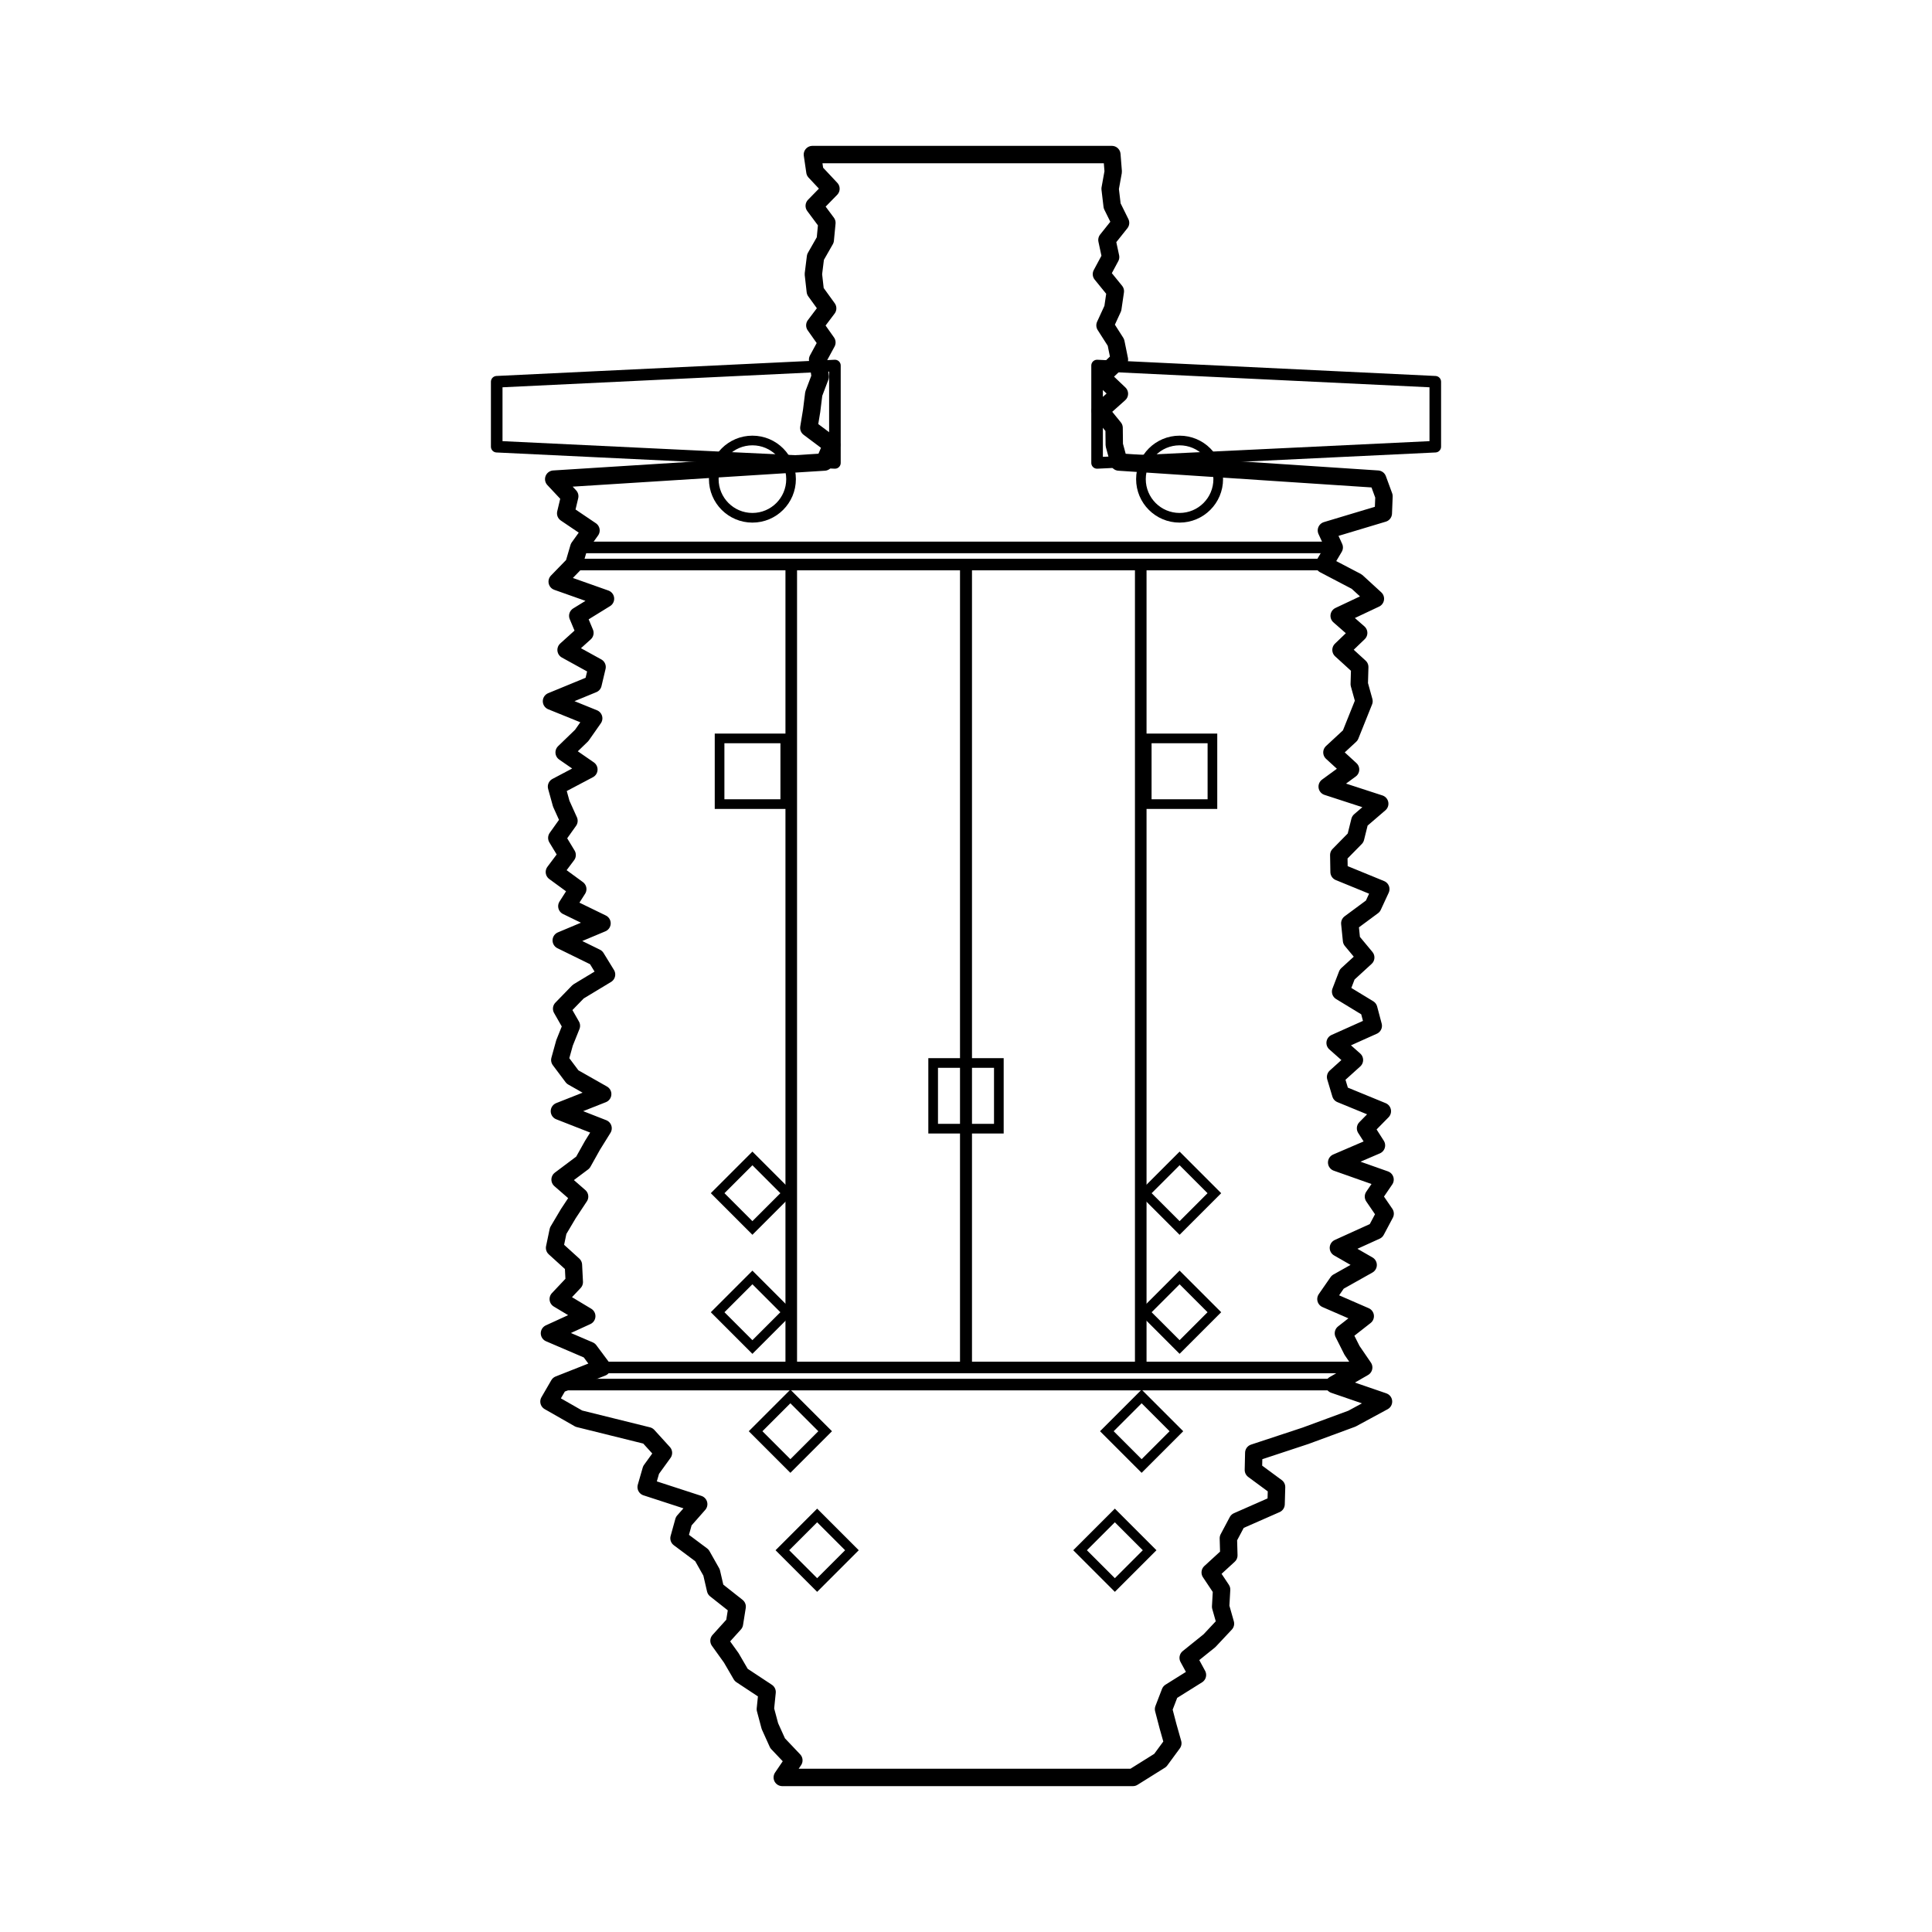
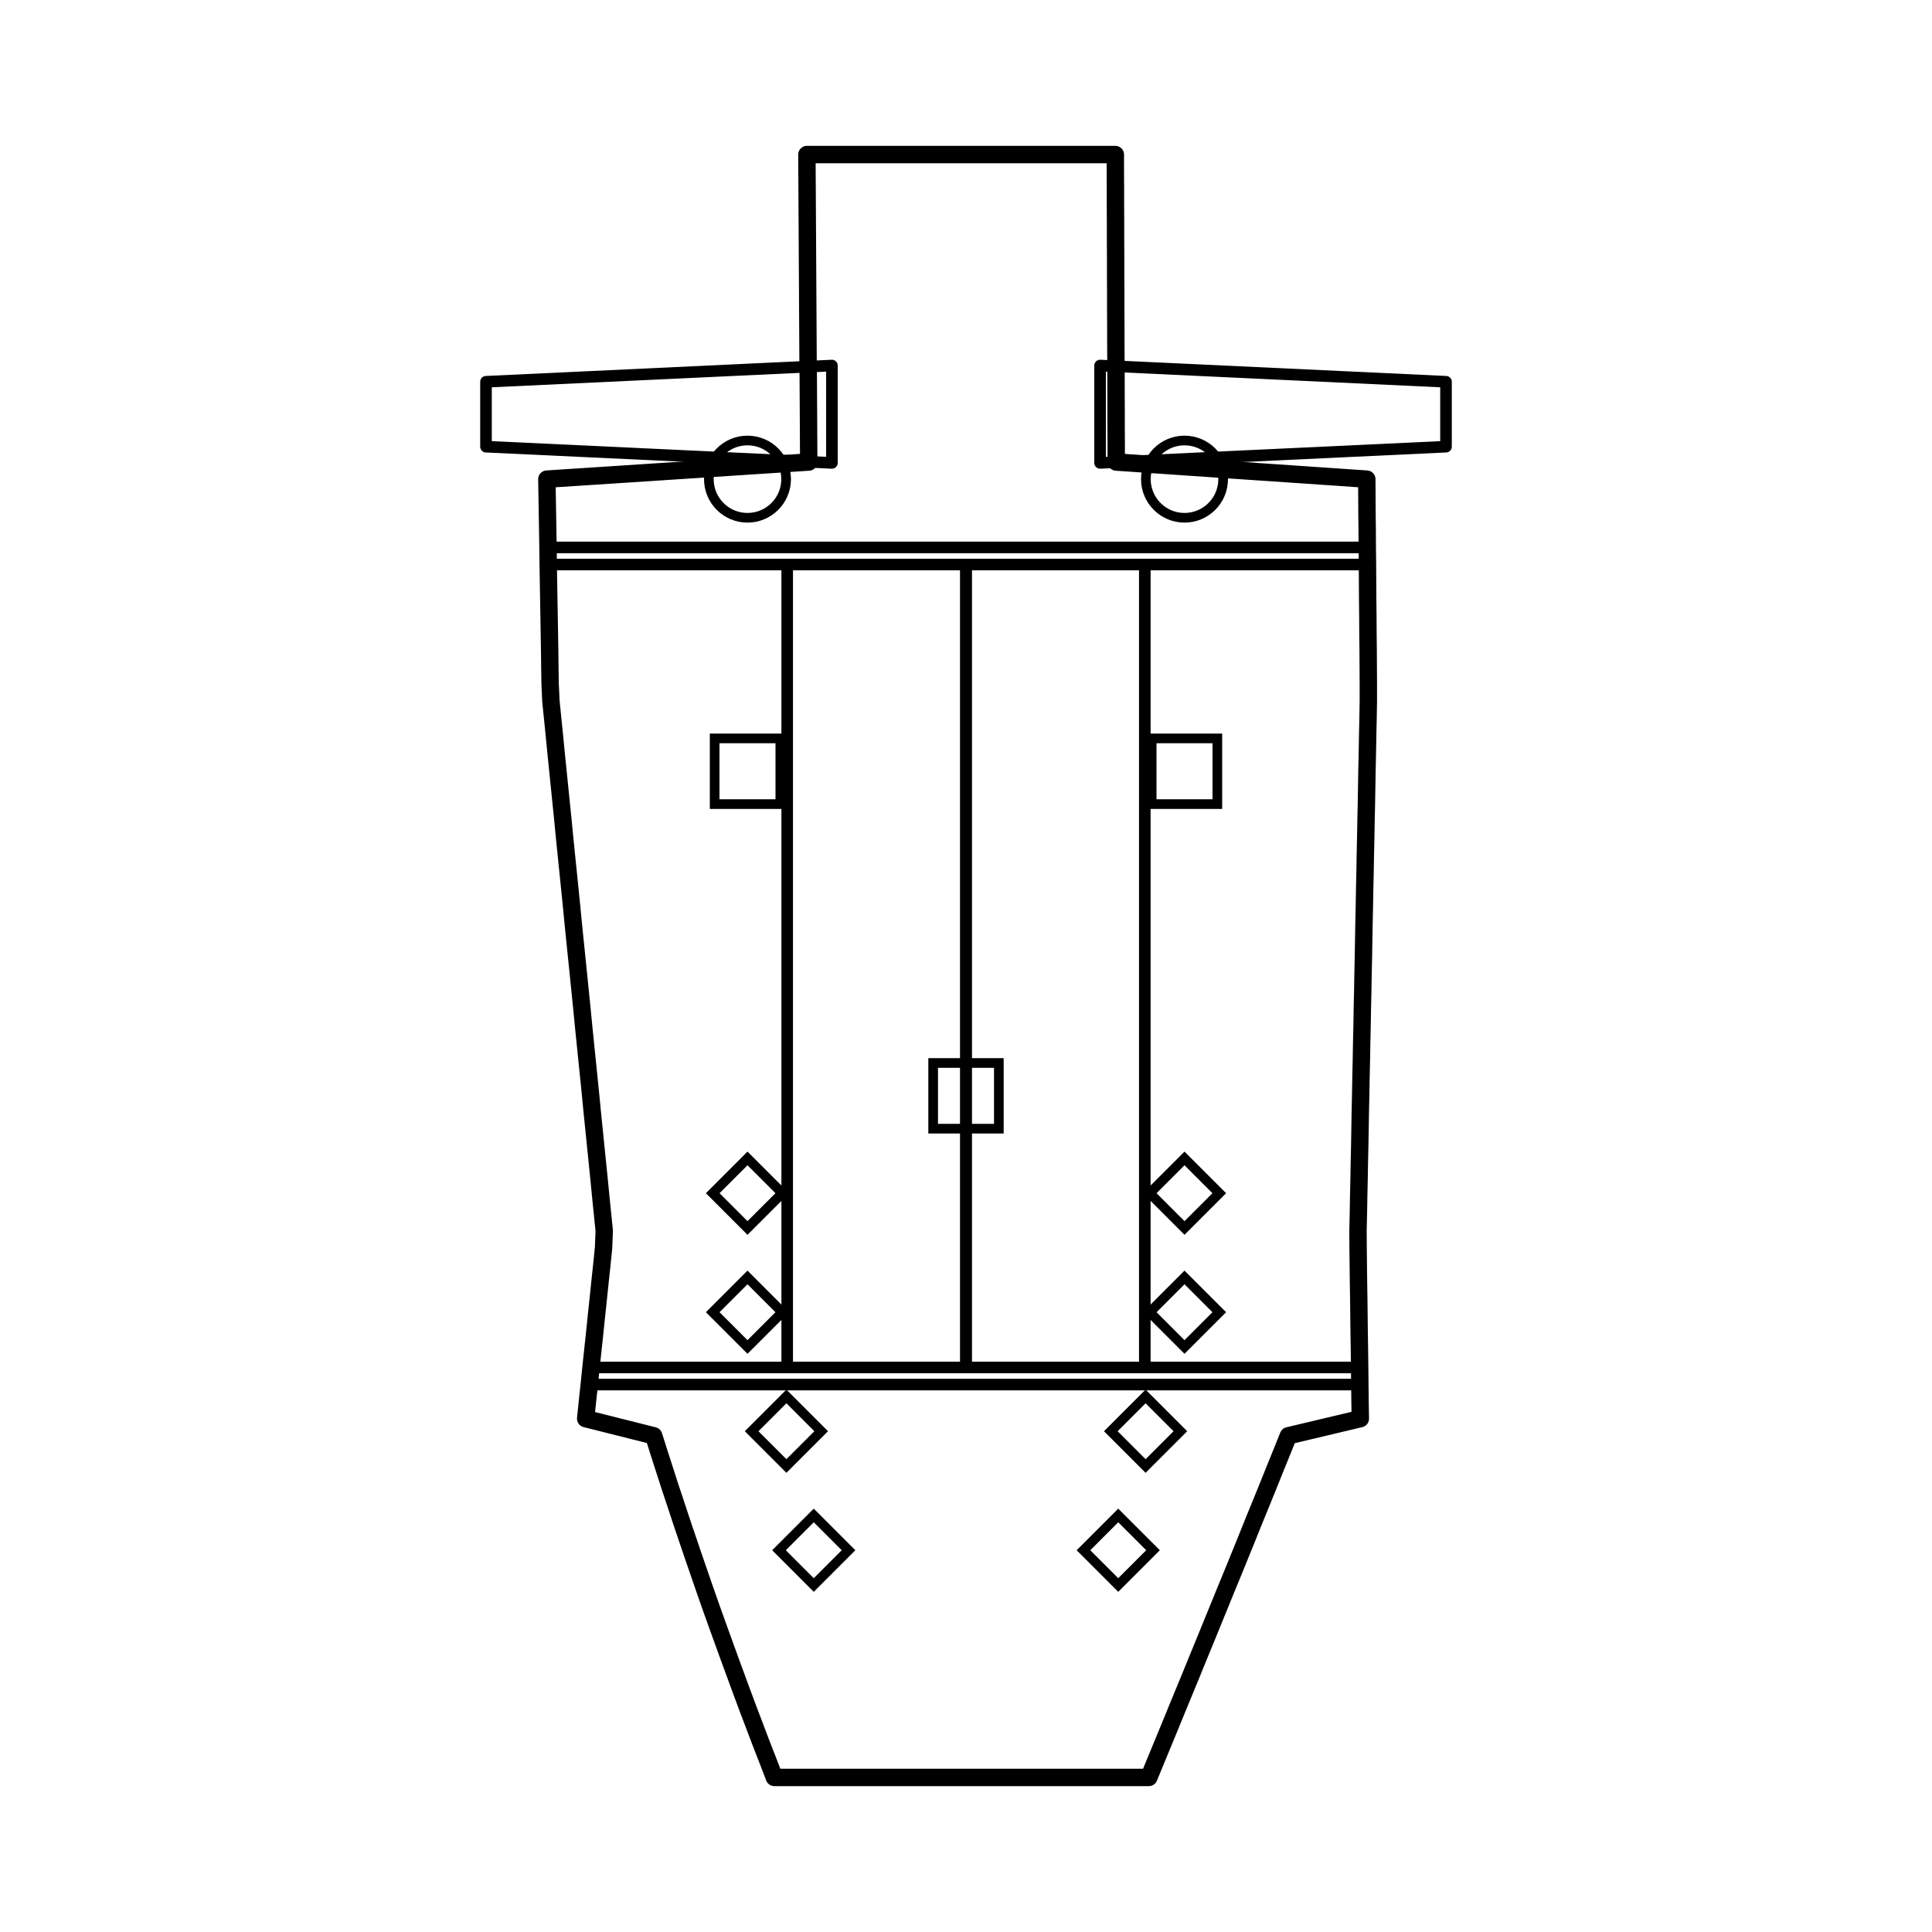
<svg xmlns="http://www.w3.org/2000/svg" class="ship-glyph" viewBox="0 0 200 200" role="img">
  <g id="hull" fill="none" stroke="currentColor" stroke-width="1.2" stroke-linejoin="round">
-     <path id="region-bow" class="glyph-region" d="M115.10 16.00 L115.24 17.77 L114.92 19.54 L115.13 21.31 L116.00 23.07 L114.59 24.84 L114.97 26.61 L114.02 28.38 L115.46 30.15 L115.20 31.92 L114.39 33.68 L115.52 35.45 L115.88 37.22 L114.02 38.99 L115.88 40.76 L113.90 42.53 L115.33 44.29 L115.35 46.06 L115.83 47.83 L142.62 49.60 L143.27 51.37 L143.20 53.14 L137.31 54.91 L138.12 56.67 L59.92 56.67 L61.18 54.91 L58.56 53.14 L58.98 51.37 L57.32 49.60 L85.34 47.83 L86.09 46.06 L83.73 44.29 L84.02 42.53 L84.24 40.76 L84.91 38.99 L84.64 37.22 L85.60 35.45 L84.35 33.68 L85.68 31.92 L84.40 30.15 L84.20 28.38 L84.42 26.61 L85.43 24.84 L85.60 23.07 L84.29 21.31 L86.02 19.54 L84.36 17.77 L84.10 16.00Z" />
-     <path id="region-port" class="glyph-region" d="M59.40 58.44 L57.68 60.21 L62.68 61.98 L59.81 63.75 L60.55 65.52 L58.60 67.28 L61.81 69.05 L61.39 70.82 L57.09 72.59 L61.46 74.36 L60.22 76.13 L58.40 77.89 L60.96 79.66 L57.61 81.43 L58.10 83.20 L58.90 84.97 L57.64 86.74 L58.71 88.51 L57.39 90.27 L59.81 92.04 L58.68 93.81 L62.32 95.58 L58.10 97.35 L61.71 99.12 L62.79 100.88 L59.86 102.65 L58.14 104.42 L59.15 106.19 L58.44 107.96 L57.95 109.73 L59.27 111.49 L62.39 113.26 L57.91 115.03 L62.43 116.80 L61.33 118.57 L60.34 120.34 L57.98 122.11 L60.00 123.87 L58.83 125.64 L57.78 127.41 L57.41 129.18 L59.36 130.95 L59.45 132.72 L57.79 134.48 L60.74 136.25 L56.88 138.02 L61.01 139.79 L62.33 141.56 L100.00 141.56 L100.00 58.44Z" />
-     <path id="region-star" class="glyph-region" d="M137.07 58.44 L140.45 60.21 L142.38 61.98 L138.63 63.75 L140.65 65.52 L138.82 67.28 L140.76 69.05 L140.71 70.82 L141.20 72.59 L140.49 74.36 L139.78 76.13 L137.88 77.89 L139.81 79.66 L137.39 81.43 L142.83 83.20 L140.77 84.97 L140.33 86.74 L138.59 88.51 L138.62 90.27 L142.94 92.04 L142.12 93.81 L139.73 95.58 L139.91 97.35 L141.38 99.12 L139.46 100.88 L138.78 102.65 L141.69 104.42 L142.16 106.19 L138.21 107.96 L140.21 109.73 L138.26 111.49 L138.79 113.26 L143.10 115.03 L141.36 116.80 L142.49 118.57 L138.37 120.34 L143.38 122.11 L142.18 123.87 L143.39 125.64 L142.45 127.41 L138.55 129.18 L141.63 130.95 L138.48 132.72 L137.26 134.48 L141.33 136.25 L139.07 138.02 L139.96 139.79 L141.17 141.56 L100.00 141.56 L100.00 58.44Z" />
-     <path id="region-stern" class="glyph-region" d="M138.10 143.33 L143.22 145.09 L139.95 146.86 L135.15 148.63 L129.79 150.40 L129.75 152.17 L132.15 153.94 L132.10 155.71 L128.10 157.47 L127.16 159.24 L127.21 161.01 L125.28 162.78 L126.46 164.55 L126.36 166.32 L126.86 168.08 L125.20 169.85 L123.00 171.62 L123.96 173.39 L121.13 175.16 L120.45 176.93 L120.91 178.69 L121.41 180.46 L120.11 182.23 L117.28 184.00 L80.98 184.00 L82.18 182.23 L80.50 180.46 L79.70 178.69 L79.23 176.93 L79.41 175.16 L76.73 173.39 L75.70 171.62 L74.43 169.85 L76.03 168.08 L76.31 166.32 L74.07 164.55 L73.66 162.78 L72.66 161.01 L70.29 159.24 L70.78 157.47 L72.33 155.71 L66.89 153.94 L67.40 152.17 L68.68 150.40 L67.07 148.63 L59.93 146.86 L56.83 145.09 L57.85 143.33Z" />
-     <path id="region-core" class="glyph-region" d="M118.09 58.44 L118.09 60.21 L118.09 61.98 L118.09 63.75 L118.09 65.52 L118.09 67.28 L118.09 69.05 L118.09 70.82 L118.09 72.59 L118.09 74.36 L118.09 76.13 L118.09 77.89 L118.09 79.66 L118.09 81.43 L118.09 83.20 L118.09 84.97 L118.09 86.74 L118.09 88.51 L118.09 90.27 L118.09 92.04 L118.09 93.81 L118.09 95.58 L118.09 97.35 L118.09 99.12 L118.09 100.88 L118.09 102.65 L118.09 104.42 L118.09 106.19 L118.09 107.96 L118.09 109.73 L118.09 111.49 L118.09 113.26 L118.09 115.03 L118.09 116.80 L118.09 118.57 L118.09 120.34 L118.09 122.11 L118.09 123.87 L118.09 125.64 L118.09 127.41 L118.09 129.18 L118.09 130.95 L118.09 132.72 L118.09 134.48 L118.09 136.25 L118.09 138.02 L118.09 139.79 L118.09 141.56 L81.91 141.56 L81.91 139.79 L81.91 138.02 L81.91 136.25 L81.91 134.48 L81.91 132.72 L81.91 130.95 L81.91 129.18 L81.91 127.41 L81.91 125.64 L81.91 123.87 L81.91 122.11 L81.91 120.34 L81.91 118.57 L81.91 116.80 L81.91 115.03 L81.91 113.26 L81.91 111.49 L81.91 109.73 L81.91 107.96 L81.91 106.19 L81.91 104.42 L81.91 102.65 L81.91 100.88 L81.91 99.12 L81.91 97.35 L81.91 95.58 L81.91 93.81 L81.91 92.04 L81.91 90.27 L81.91 88.51 L81.91 86.74 L81.91 84.97 L81.91 83.20 L81.91 81.43 L81.91 79.66 L81.91 77.89 L81.91 76.13 L81.91 74.36 L81.91 72.59 L81.91 70.82 L81.91 69.05 L81.91 67.28 L81.91 65.52 L81.91 63.75 L81.91 61.98 L81.91 60.21 L81.91 58.44Z" />
-     <path id="region-outline" class="glyph-outline" stroke-width="1.8" d="M115.10 16.00 L115.24 17.77 L114.92 19.54 L115.13 21.31 L116.00 23.07 L114.59 24.84 L114.97 26.61 L114.02 28.38 L115.46 30.15 L115.20 31.92 L114.39 33.68 L115.52 35.45 L115.88 37.22 L114.02 38.99 L115.88 40.76 L113.90 42.53 L115.33 44.29 L115.35 46.06 L115.83 47.83 L142.62 49.60 L143.27 51.37 L143.20 53.14 L137.31 54.91 L138.12 56.67 L137.07 58.44 L140.45 60.21 L142.38 61.98 L138.63 63.75 L140.65 65.52 L138.82 67.28 L140.76 69.05 L140.71 70.82 L141.20 72.59 L140.49 74.36 L139.78 76.13 L137.88 77.89 L139.81 79.66 L137.39 81.43 L142.83 83.20 L140.77 84.97 L140.33 86.74 L138.59 88.51 L138.62 90.27 L142.94 92.04 L142.12 93.81 L139.73 95.58 L139.91 97.35 L141.38 99.12 L139.46 100.88 L138.78 102.65 L141.69 104.42 L142.16 106.19 L138.21 107.96 L140.21 109.73 L138.26 111.49 L138.79 113.26 L143.10 115.03 L141.36 116.80 L142.49 118.57 L138.37 120.34 L143.38 122.11 L142.18 123.87 L143.39 125.64 L142.45 127.41 L138.55 129.18 L141.63 130.95 L138.48 132.72 L137.26 134.48 L141.33 136.25 L139.07 138.02 L139.96 139.79 L141.17 141.56 L138.10 143.33 L143.22 145.09 L139.95 146.86 L135.15 148.63 L129.79 150.40 L129.75 152.17 L132.15 153.94 L132.10 155.71 L128.10 157.47 L127.16 159.24 L127.21 161.01 L125.28 162.78 L126.46 164.55 L126.36 166.32 L126.86 168.08 L125.20 169.85 L123.00 171.62 L123.96 173.39 L121.13 175.16 L120.45 176.93 L120.91 178.69 L121.41 180.46 L120.11 182.23 L117.28 184.00 L80.98 184.00 L82.18 182.23 L80.50 180.46 L79.70 178.69 L79.23 176.93 L79.41 175.16 L76.73 173.39 L75.70 171.62 L74.43 169.85 L76.03 168.08 L76.31 166.32 L74.07 164.55 L73.66 162.78 L72.66 161.01 L70.29 159.24 L70.78 157.47 L72.33 155.71 L66.89 153.94 L67.40 152.17 L68.68 150.40 L67.07 148.63 L59.93 146.86 L56.83 145.09 L57.85 143.33 L62.33 141.56 L61.01 139.79 L56.88 138.02 L60.74 136.25 L57.79 134.48 L59.45 132.72 L59.36 130.95 L57.41 129.18 L57.78 127.41 L58.83 125.64 L60.00 123.87 L57.98 122.11 L60.34 120.34 L61.33 118.57 L62.43 116.80 L57.91 115.03 L62.39 113.26 L59.27 111.49 L57.95 109.73 L58.44 107.96 L59.15 106.19 L58.14 104.42 L59.86 102.65 L62.79 100.88 L61.71 99.12 L58.10 97.35 L62.32 95.58 L58.68 93.81 L59.81 92.04 L57.39 90.27 L58.71 88.51 L57.64 86.74 L58.90 84.97 L58.10 83.20 L57.61 81.43 L60.96 79.66 L58.40 77.89 L60.22 76.13 L61.46 74.36 L57.09 72.59 L61.39 70.82 L61.81 69.05 L58.60 67.28 L60.55 65.52 L59.81 63.75 L62.68 61.98 L57.68 60.21 L59.40 58.44 L59.92 56.67 L61.18 54.91 L58.56 53.14 L58.98 51.37 L57.32 49.60 L85.34 47.83 L86.09 46.06 L83.73 44.29 L84.02 42.53 L84.24 40.76 L84.91 38.99 L84.64 37.22 L85.60 35.45 L84.35 33.68 L85.68 31.92 L84.40 30.15 L84.20 28.38 L84.42 26.61 L85.43 24.84 L85.60 23.07 L84.29 21.31 L86.02 19.54 L84.36 17.77 L84.10 16.00Z" />
+     <path id="region-bow" class="glyph-region" d="M115.46 16.00 L115.46 17.77 L115.47 19.54 L115.47 21.31 L115.48 23.07 L115.48 24.84 L115.49 26.61 L115.49 28.38 L115.50 30.15 L115.50 31.92 L115.51 33.68 L115.51 35.45 L115.52 37.22 L115.53 38.99 L115.53 40.76 L115.54 42.53 L115.54 44.29 L115.55 46.06 L115.55 47.83 L141.49 49.60 L141.50 51.37 L141.51 53.14 L141.53 54.91 L141.54 56.67 L56.73 56.67 L56.70 54.91 L56.67 53.14 L56.64 51.37 L56.61 49.60 L83.72 47.83 L83.71 46.06 L83.70 44.29 L83.69 42.53 L83.68 40.76 L83.67 38.99 L83.65 37.22 L83.64 35.45 L83.63 33.68 L83.62 31.92 L83.61 30.15 L83.60 28.38 L83.59 26.61 L83.58 24.84 L83.57 23.07 L83.56 21.31 L83.55 19.54 L83.54 17.77 L83.53 16.00Z" />
+     <path id="region-port" class="glyph-region" d="M56.75 58.44 L56.78 60.21 L56.81 61.98 L56.84 63.75 L56.87 65.52 L56.90 67.28 L56.92 69.05 L56.95 70.82 L57.03 72.59 L57.21 74.36 L57.39 76.13 L57.56 77.89 L57.74 79.66 L57.92 81.43 L58.10 83.20 L58.28 84.97 L58.45 86.74 L58.63 88.51 L58.81 90.27 L58.99 92.04 L59.17 93.81 L59.34 95.58 L59.52 97.35 L59.70 99.12 L59.88 100.88 L60.06 102.65 L60.24 104.42 L60.41 106.19 L60.59 107.96 L60.77 109.73 L60.95 111.49 L61.13 113.26 L61.30 115.03 L61.48 116.80 L61.66 118.57 L61.84 120.34 L62.02 122.11 L62.19 123.87 L62.37 125.64 L62.55 127.41 L62.48 129.18 L62.30 130.95 L62.11 132.72 L61.93 134.48 L61.74 136.25 L61.56 138.02 L61.37 139.79 L61.18 141.56 L100.00 141.56 L100.00 58.44Z" />
+     <path id="region-star" class="glyph-region" d="M141.56 58.44 L141.57 60.21 L141.58 61.98 L141.60 63.75 L141.61 65.52 L141.63 67.28 L141.64 69.05 L141.65 70.82 L141.65 72.59 L141.62 74.36 L141.58 76.13 L141.55 77.89 L141.51 79.66 L141.48 81.43 L141.45 83.20 L141.41 84.97 L141.38 86.74 L141.34 88.51 L141.31 90.27 L141.27 92.04 L141.24 93.81 L141.20 95.58 L141.17 97.35 L141.14 99.12 L141.10 100.88 L141.07 102.65 L141.03 104.42 L141.00 106.19 L140.96 107.96 L140.93 109.73 L140.89 111.49 L140.86 113.26 L140.82 115.03 L140.79 116.80 L140.76 118.57 L140.72 120.34 L140.69 122.11 L140.65 123.87 L140.62 125.64 L140.58 127.41 L140.59 129.18 L140.61 130.95 L140.63 132.72 L140.66 134.48 L140.68 136.25 L140.70 138.02 L140.73 139.79 L140.75 141.56 L100.00 141.56 L100.00 58.44Z" />
+     <path id="region-stern" class="glyph-region" d="M140.77 143.33 L140.79 145.09 L140.82 146.86 L133.37 148.63 L132.66 150.40 L131.94 152.17 L131.23 153.94 L130.51 155.71 L129.79 157.47 L129.08 159.24 L128.36 161.01 L127.64 162.78 L126.91 164.55 L126.19 166.32 L125.47 168.08 L124.75 169.85 L124.02 171.62 L123.30 173.39 L122.57 175.16 L121.84 176.93 L121.12 178.69 L120.39 180.46 L119.66 182.23 L118.93 184.00 L80.16 184.00 L79.48 182.23 L78.79 180.46 L78.12 178.69 L77.45 176.93 L76.79 175.16 L76.14 173.39 L75.49 171.62 L74.85 169.85 L74.21 168.08 L73.58 166.32 L72.96 164.55 L72.35 162.78 L71.74 161.01 L71.14 159.24 L70.54 157.47 L69.96 155.71 L69.37 153.94 L68.80 152.17 L68.23 150.40 L67.67 148.63 L60.63 146.86 L60.81 145.09 L61.00 143.33Z" />
+     <path id="region-core" class="glyph-region" d="M118.51 58.44 L118.51 60.21 L118.51 61.98 L118.51 63.75 L118.51 65.52 L118.51 67.28 L118.51 69.05 L118.51 70.82 L118.51 72.59 L118.51 74.36 L118.51 76.13 L118.51 77.89 L118.51 79.66 L118.51 81.43 L118.51 83.20 L118.51 84.97 L118.51 86.74 L118.51 88.51 L118.51 90.27 L118.51 92.04 L118.51 93.81 L118.51 95.58 L118.51 97.35 L118.51 99.12 L118.51 100.88 L118.51 102.65 L118.51 104.42 L118.51 106.19 L118.51 107.96 L118.51 109.73 L118.51 111.49 L118.51 113.26 L118.51 115.03 L118.51 116.80 L118.51 118.57 L118.51 120.34 L118.51 122.11 L118.51 123.87 L118.51 125.64 L118.51 127.41 L118.51 129.18 L118.51 130.95 L118.51 132.72 L118.51 134.48 L118.51 136.25 L118.51 138.02 L118.51 139.79 L118.51 141.56 L81.49 141.56 L81.49 139.79 L81.49 138.02 L81.49 136.25 L81.49 134.48 L81.49 132.72 L81.49 130.95 L81.49 129.18 L81.49 127.41 L81.49 125.64 L81.49 123.87 L81.49 122.11 L81.49 120.34 L81.49 118.57 L81.49 116.80 L81.49 115.03 L81.49 113.26 L81.49 111.49 L81.49 109.73 L81.49 107.96 L81.49 106.19 L81.49 104.42 L81.49 102.65 L81.49 100.88 L81.49 99.12 L81.49 97.35 L81.49 95.58 L81.49 93.81 L81.49 92.04 L81.49 90.27 L81.49 88.51 L81.49 86.74 L81.49 84.97 L81.49 83.20 L81.49 81.43 L81.49 79.66 L81.49 77.89 L81.49 76.13 L81.49 74.36 L81.49 72.59 L81.49 70.82 L81.49 69.05 L81.49 67.28 L81.49 65.52 L81.49 63.75 L81.49 61.98 L81.49 60.21 L81.49 58.44Z" />
+     <path id="region-outline" class="glyph-outline" stroke-width="1.8" d="M115.46 16.00 L115.46 17.77 L115.47 19.54 L115.47 21.31 L115.48 23.07 L115.48 24.84 L115.49 26.61 L115.49 28.38 L115.50 30.15 L115.50 31.92 L115.51 33.68 L115.51 35.45 L115.52 37.22 L115.53 38.99 L115.53 40.76 L115.54 42.53 L115.54 44.29 L115.55 46.06 L115.55 47.83 L141.49 49.60 L141.50 51.37 L141.51 53.14 L141.53 54.91 L141.54 56.67 L141.56 58.44 L141.57 60.21 L141.58 61.98 L141.60 63.75 L141.61 65.52 L141.63 67.28 L141.64 69.05 L141.65 70.82 L141.65 72.59 L141.62 74.36 L141.58 76.13 L141.55 77.89 L141.51 79.66 L141.48 81.43 L141.45 83.20 L141.41 84.97 L141.38 86.74 L141.34 88.51 L141.31 90.27 L141.27 92.04 L141.24 93.81 L141.20 95.58 L141.17 97.35 L141.14 99.12 L141.10 100.88 L141.07 102.65 L141.03 104.42 L141.00 106.19 L140.96 107.96 L140.93 109.73 L140.89 111.49 L140.86 113.26 L140.82 115.03 L140.79 116.80 L140.76 118.57 L140.72 120.34 L140.69 122.11 L140.65 123.87 L140.62 125.64 L140.58 127.41 L140.59 129.18 L140.61 130.95 L140.63 132.72 L140.66 134.48 L140.68 136.25 L140.70 138.02 L140.73 139.79 L140.75 141.56 L140.77 143.33 L140.79 145.09 L140.82 146.86 L133.37 148.63 L132.66 150.40 L131.94 152.17 L131.23 153.94 L130.51 155.71 L129.79 157.47 L129.08 159.24 L128.36 161.01 L127.64 162.78 L126.91 164.55 L126.19 166.32 L125.47 168.08 L124.75 169.85 L124.02 171.62 L123.30 173.39 L122.57 175.16 L121.84 176.93 L121.12 178.69 L120.39 180.46 L119.66 182.23 L118.93 184.00 L80.16 184.00 L79.48 182.23 L78.79 180.46 L78.12 178.69 L77.45 176.93 L76.79 175.16 L76.14 173.39 L75.49 171.62 L74.85 169.85 L74.21 168.08 L73.58 166.32 L72.96 164.55 L72.35 162.78 L71.74 161.01 L71.14 159.24 L70.54 157.47 L69.96 155.71 L69.37 153.94 L68.80 152.17 L68.23 150.40 L67.67 148.63 L60.63 146.86 L60.81 145.09 L61.00 143.33 L61.18 141.56 L61.37 139.79 L61.56 138.02 L61.74 136.25 L61.93 134.48 L62.11 132.72 L62.30 130.95 L62.48 129.18 L62.55 127.41 L62.37 125.64 L62.19 123.87 L62.02 122.11 L61.84 120.34 L61.66 118.57 L61.48 116.80 L61.30 115.03 L61.13 113.26 L60.95 111.49 L60.77 109.73 L60.59 107.96 L60.41 106.19 L60.24 104.42 L60.06 102.65 L59.88 100.88 L59.70 99.12 L59.52 97.35 L59.34 95.58 L59.17 93.81 L58.99 92.04 L58.81 90.27 L58.63 88.51 L58.45 86.74 L58.28 84.97 L58.10 83.20 L57.92 81.43 L57.74 79.66 L57.56 77.89 L57.39 76.13 L57.21 74.36 L57.03 72.59 L56.95 70.82 L56.92 69.05 L56.90 67.28 L56.87 65.52 L56.84 63.75 L56.81 61.98 L56.78 60.21 L56.75 58.44 L56.73 56.67 L56.70 54.91 L56.67 53.14 L56.64 51.37 L56.61 49.60 L83.72 47.83 L83.71 46.06 L83.70 44.29 L83.69 42.53 L83.68 40.76 L83.67 38.99 L83.65 37.22 L83.64 35.45 L83.63 33.68 L83.62 31.92 L83.61 30.15 L83.60 28.38 L83.59 26.61 L83.58 24.84 L83.57 23.07 L83.56 21.31 L83.55 19.54 L83.54 17.77 L83.53 16.00Z" />
  </g>
  <g id="appendages" fill="none" stroke="currentColor" stroke-width="1.2" stroke-linejoin="round">
-     <path id="ap-tow_arm-1s" class="glyph-appendage glyph-ap-tow_arm" d="M113.57 37.84 L113.57 47.92 L148.58 46.24 L148.58 39.52Z" />
-     <path id="ap-tow_arm-1p" class="glyph-appendage glyph-ap-tow_arm" d="M86.43 37.84 L86.43 47.92 L51.42 46.24 L51.42 39.52Z" />
+     <path id="ap-tow_arm-1s" class="glyph-appendage glyph-ap-tow_arm" d="M113.88 37.84 L113.88 47.92 L149.69 46.24 L149.69 39.52Z" />
+     <path id="ap-tow_arm-1p" class="glyph-appendage glyph-ap-tow_arm" d="M86.12 37.84 L86.12 47.92 L50.31 46.24 L50.31 39.52Z" />
  </g>
  <g id="hardpoints" fill="none" stroke="currentColor" stroke-width="1">
-     <circle id="hp-w1" class="glyph-hp glyph-hp-weapon" cx="122.11" cy="49.60" r="4.00" />
-     <circle id="hp-w2" class="glyph-hp glyph-hp-weapon" cx="77.89" cy="49.60" r="4.00" />
-     <rect id="hp-d1" class="glyph-hp glyph-hp-defense" x="118.71" y="76.44" width="6.80" height="6.80" />
-     <rect id="hp-d2" class="glyph-hp glyph-hp-defense" x="74.49" y="76.44" width="6.80" height="6.80" />
+     <circle id="hp-w1" class="glyph-hp glyph-hp-weapon" cx="122.62" cy="49.60" r="4.00" />
+     <circle id="hp-w2" class="glyph-hp glyph-hp-weapon" cx="77.38" cy="49.60" r="4.00" />
+     <rect id="hp-d1" class="glyph-hp glyph-hp-defense" x="119.22" y="76.44" width="6.80" height="6.80" />
+     <rect id="hp-d2" class="glyph-hp glyph-hp-defense" x="73.98" y="76.44" width="6.80" height="6.80" />
    <rect id="hp-d3" class="glyph-hp glyph-hp-defense" x="96.60" y="110.04" width="6.80" height="6.80" />
-     <path id="hp-u1" class="glyph-hp glyph-hp-utility" d="M122.11 119.92 L125.71 123.52 L122.11 127.12 L118.51 123.52 Z" />
-     <path id="hp-u2" class="glyph-hp glyph-hp-utility" d="M77.89 119.92 L81.49 123.52 L77.89 127.12 L74.29 123.52 Z" />
-     <path id="hp-u3" class="glyph-hp glyph-hp-utility" d="M122.11 132.24 L125.71 135.84 L122.11 139.44 L118.51 135.84 Z" />
-     <path id="hp-u4" class="glyph-hp glyph-hp-utility" d="M77.89 132.24 L81.49 135.84 L77.89 139.44 L74.29 135.84 Z" />
-     <path id="hp-u5" class="glyph-hp glyph-hp-utility" d="M118.18 144.56 L121.78 148.16 L118.18 151.76 L114.58 148.16 Z" />
-     <path id="hp-u6" class="glyph-hp glyph-hp-utility" d="M81.82 144.56 L85.42 148.16 L81.82 151.76 L78.22 148.16 Z" />
-     <path id="hp-u7" class="glyph-hp glyph-hp-utility" d="M115.41 156.88 L119.01 160.48 L115.41 164.08 L111.81 160.48 Z" />
-     <path id="hp-u8" class="glyph-hp glyph-hp-utility" d="M84.59 156.88 L88.19 160.48 L84.59 164.08 L80.99 160.48 Z" />
+     <path id="hp-u1" class="glyph-hp glyph-hp-utility" d="M122.62 119.92 L126.22 123.52 L122.62 127.12 L119.02 123.52 Z" />
+     <path id="hp-u2" class="glyph-hp glyph-hp-utility" d="M77.38 119.92 L80.98 123.52 L77.38 127.12 L73.78 123.52 Z" />
+     <path id="hp-u3" class="glyph-hp glyph-hp-utility" d="M122.62 132.24 L126.22 135.84 L122.62 139.44 L119.02 135.84 Z" />
+     <path id="hp-u4" class="glyph-hp glyph-hp-utility" d="M77.38 132.24 L80.98 135.84 L77.38 139.44 L73.78 135.84 Z" />
+     <path id="hp-u5" class="glyph-hp glyph-hp-utility" d="M118.59 144.56 L122.19 148.16 L118.59 151.76 L114.99 148.16 Z" />
+     <path id="hp-u6" class="glyph-hp glyph-hp-utility" d="M81.41 144.56 L85.01 148.16 L81.41 151.76 L77.81 148.16 Z" />
+     <path id="hp-u7" class="glyph-hp glyph-hp-utility" d="M115.76 156.88 L119.36 160.48 L115.76 164.08 L112.16 160.48 Z" />
+     <path id="hp-u8" class="glyph-hp glyph-hp-utility" d="M84.24 156.88 L87.84 160.48 L84.24 164.08 L80.64 160.48 Z" />
  </g>
</svg>
